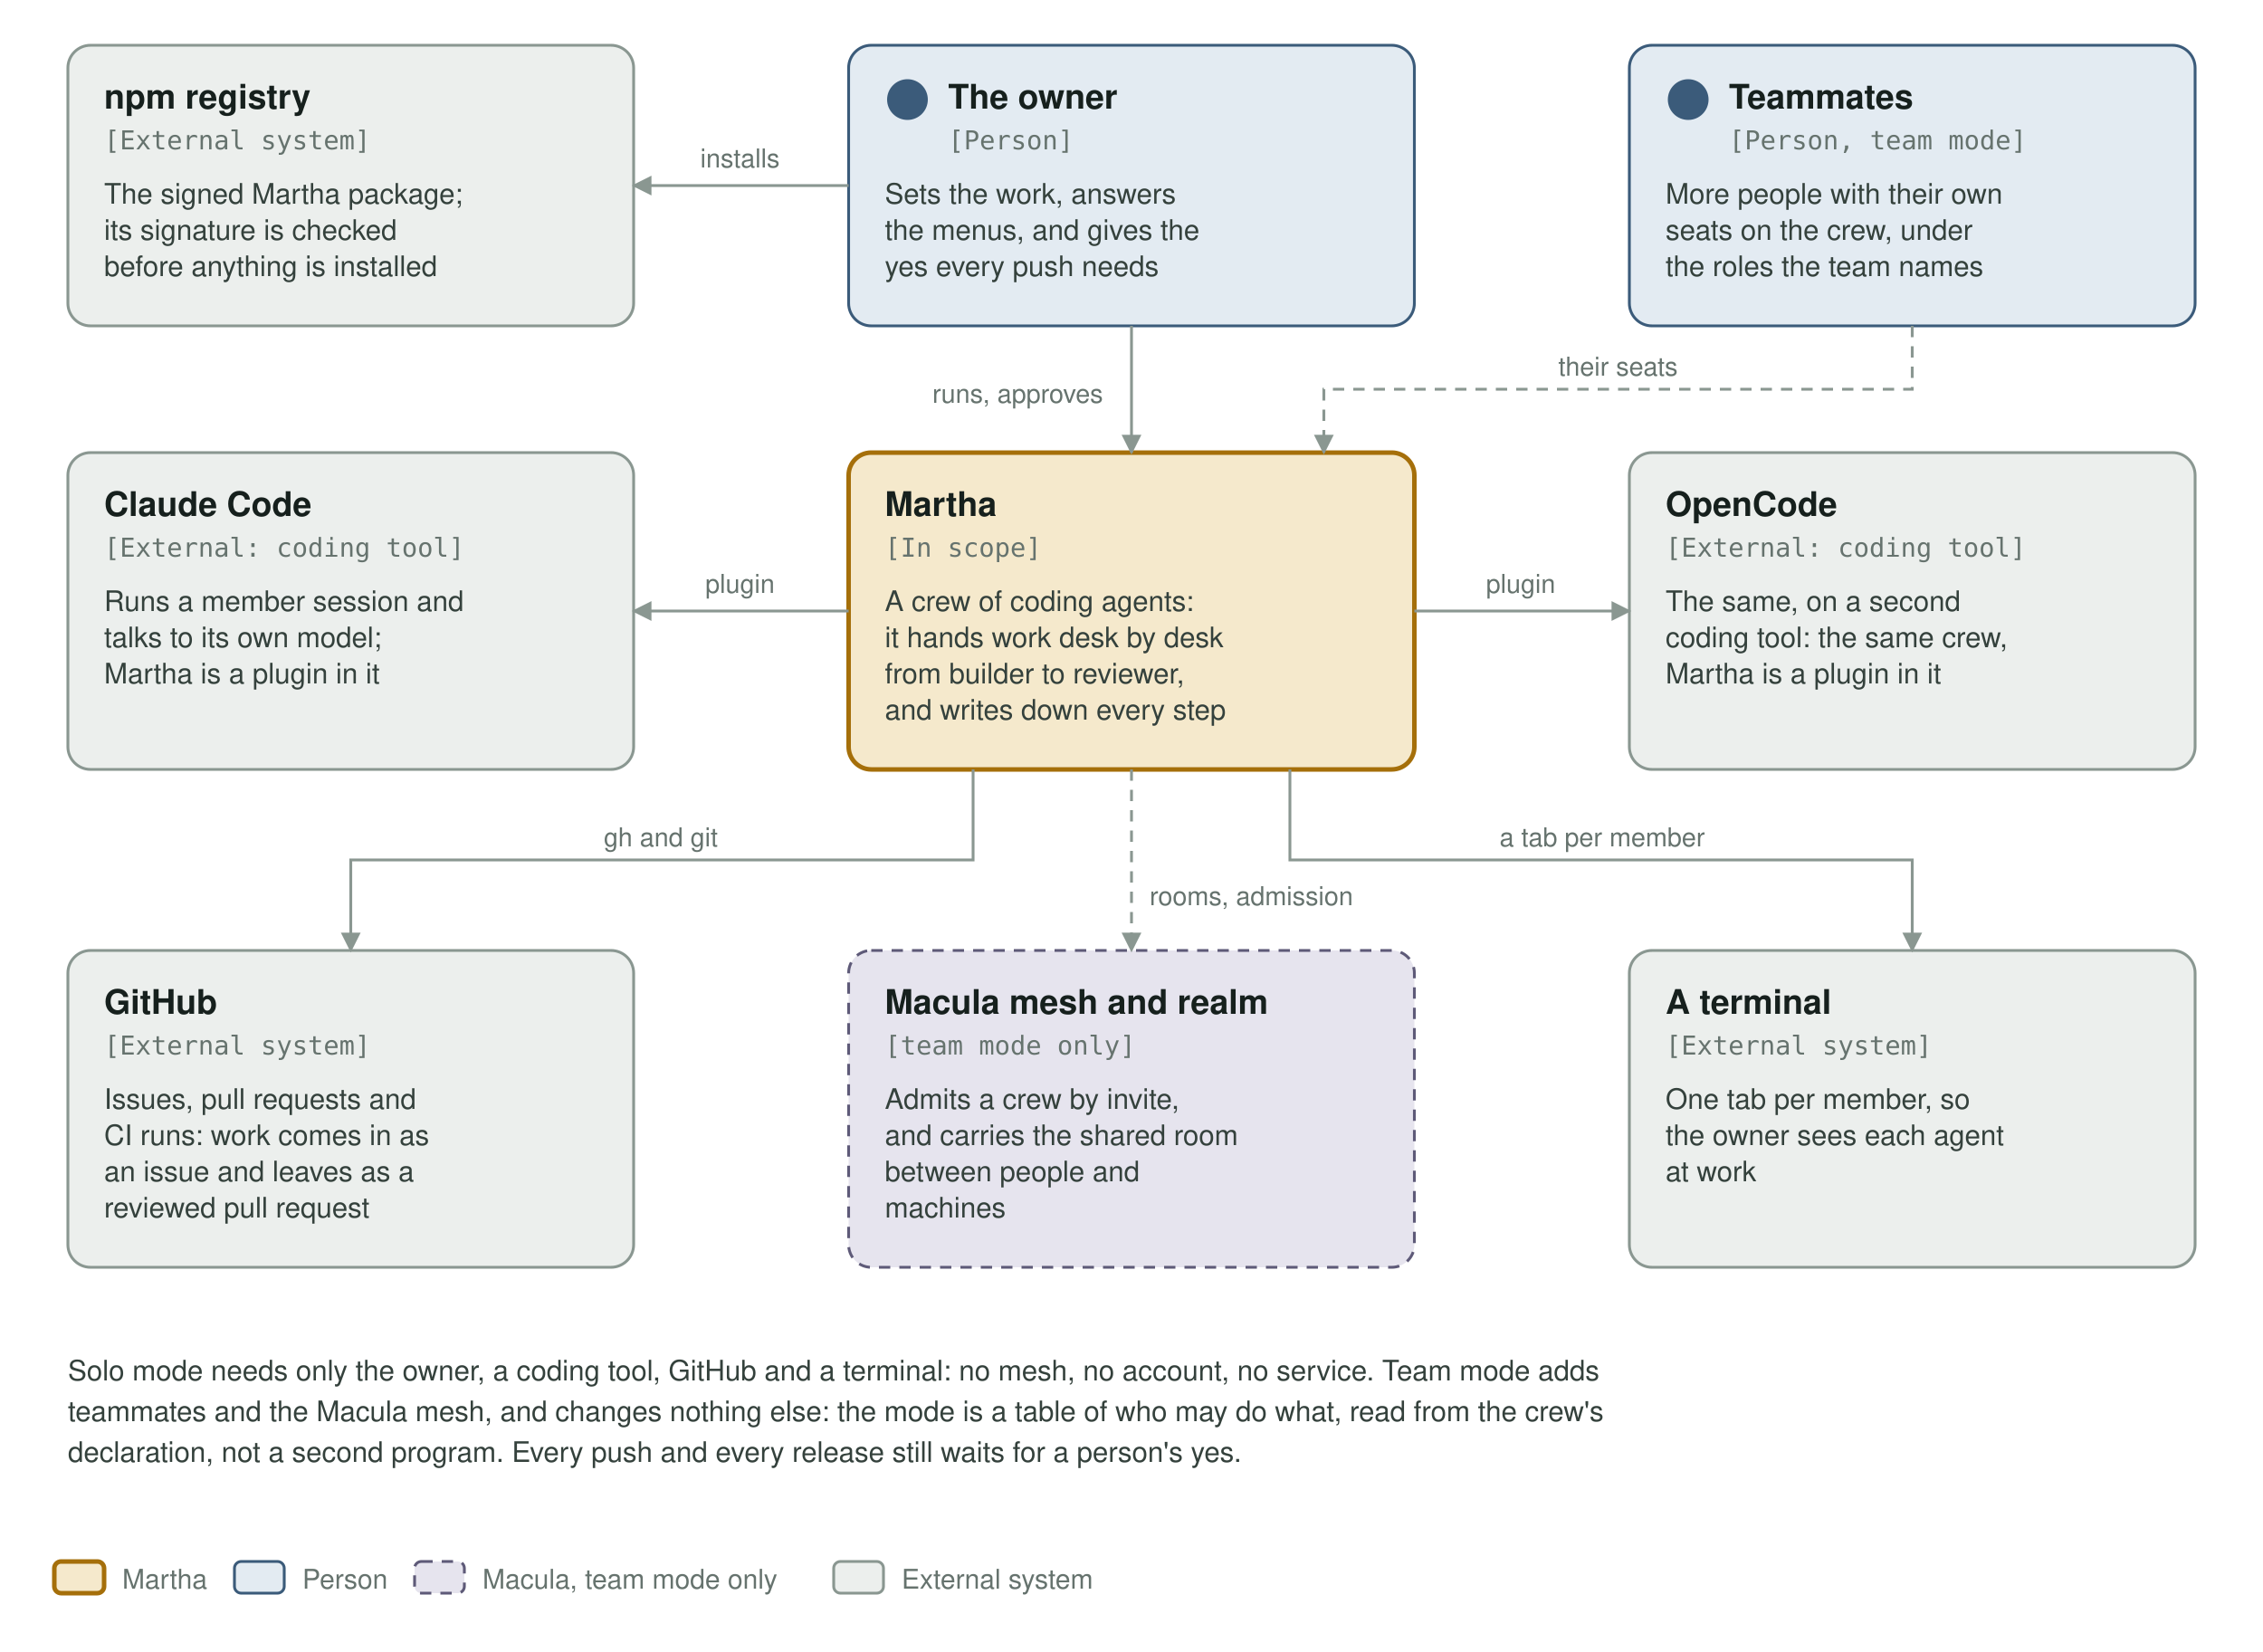
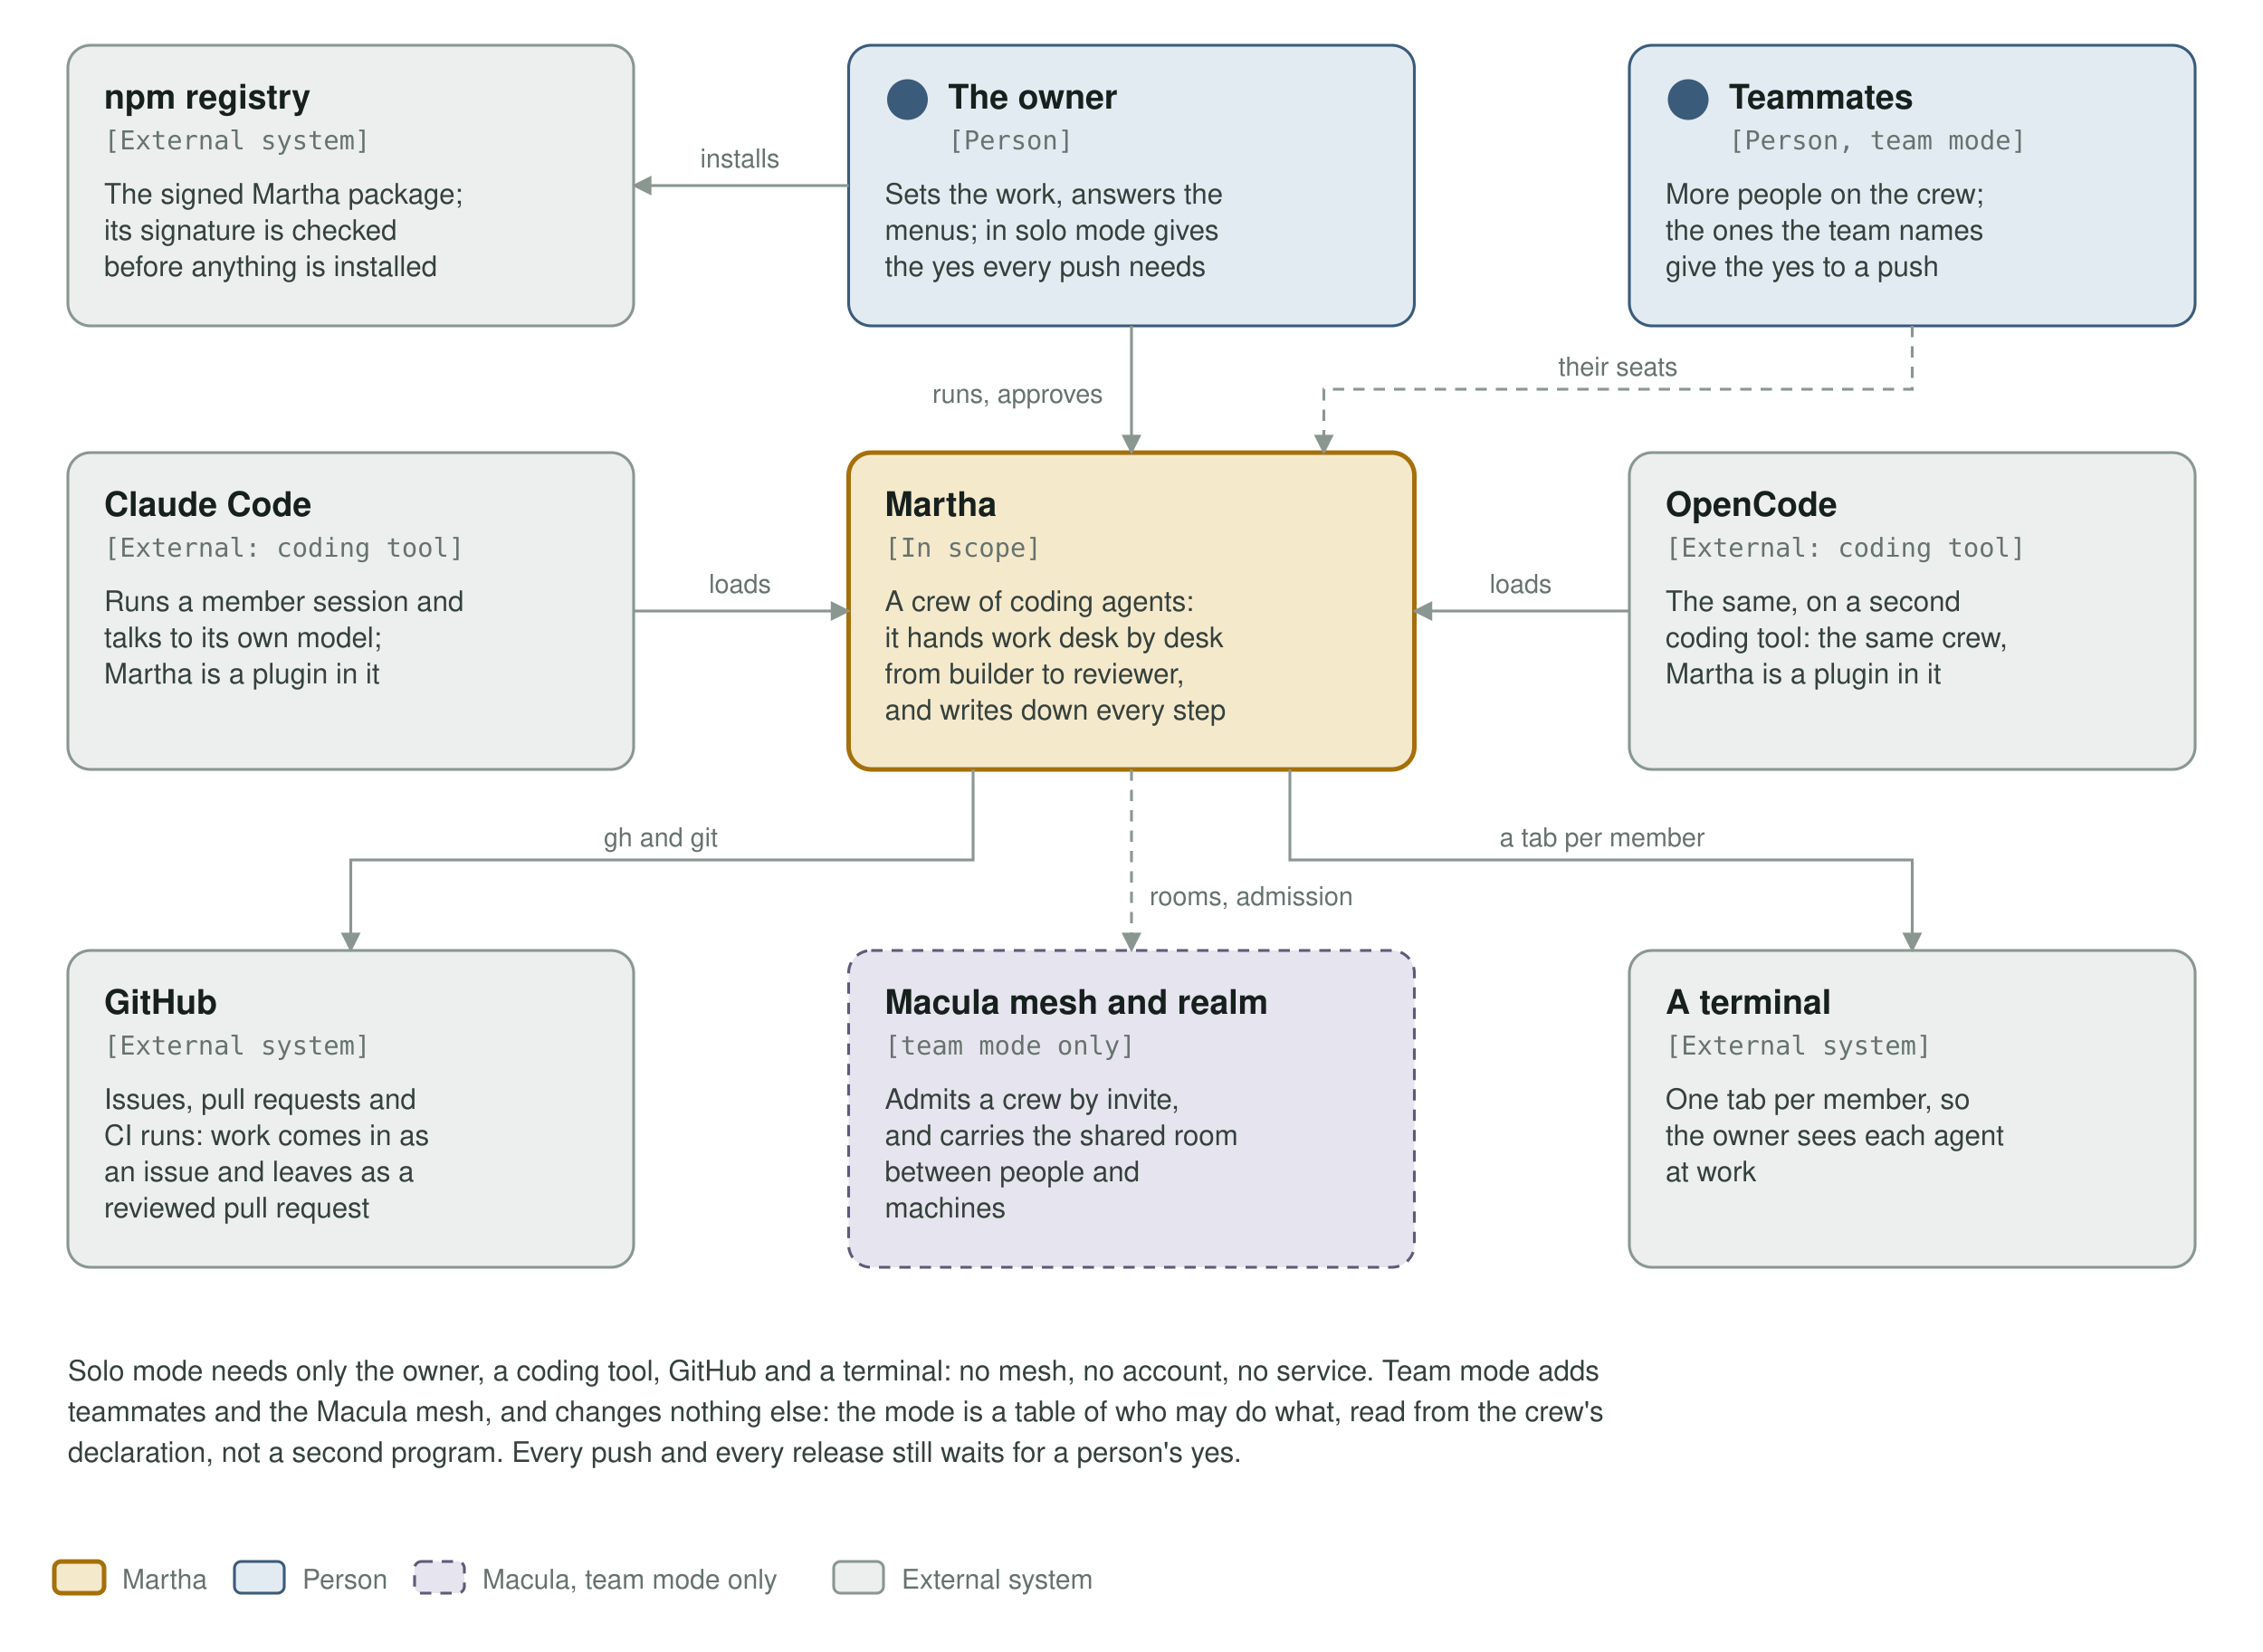
<svg xmlns="http://www.w3.org/2000/svg" viewBox="0 0 1000 730" role="img" aria-label="Martha system context">
  <style>
.t-name { font-family: "Atkinson Hyperlegible", "Segoe UI", system-ui, -apple-system, Helvetica, Arial, sans-serif; font-size: 15px; font-weight: 700; }
.t-desc { font-family: "Atkinson Hyperlegible", "Segoe UI", system-ui, -apple-system, Helvetica, Arial, sans-serif; font-size: 12.5px; }
.t-rel { font-family: "Atkinson Hyperlegible", "Segoe UI", system-ui, -apple-system, Helvetica, Arial, sans-serif; font-size: 11.5px; paint-order: stroke; stroke-width: 4px; stroke-linejoin: round; }
.t-code { font-family: "JetBrains Mono", ui-monospace, Menlo, Consolas, monospace; font-size: 13px; font-weight: 600; }
.t-type { font-family: "JetBrains Mono", ui-monospace, Menlo, Consolas, monospace; font-size: 11.5px; }
.t-bound { font-family: "JetBrains Mono", ui-monospace, Menlo, Consolas, monospace; font-size: 12px; font-weight: 600; }
.t-leg { font-family: "Atkinson Hyperlegible", "Segoe UI", system-ui, -apple-system, Helvetica, Arial, sans-serif; font-size: 12px; }
.edge { fill: none; stroke-width: 1.25; }
.edge-team { fill: none; stroke-width: 1.25; stroke-dasharray: 5 4; }
.bg { fill: #FFFFFF; }
.b-sys { fill: #F5E9CC; stroke: #A56F0A; stroke-width: 2; }
.b-per { fill: #E3EBF2; stroke: #3B5B7A; stroke-width: 1.25; }
.b-mac { fill: #E6E4EE; stroke: #5E5A78; stroke-width: 1.25; stroke-dasharray: 5 4; }
.b-ext { fill: #ECEFED; stroke: #8A9791; stroke-width: 1.25; }
.b-cmp { fill: #FFFFFF; stroke: #A56F0A; stroke-width: 1.25; }
.b-dat { fill: #FBF6EA; stroke: #A56F0A; stroke-width: 1.25; }
.b-team { fill: #FFFFFF; stroke: #5E5A78; stroke-width: 1.25; stroke-dasharray: 5 4; }
.bound { fill: none; stroke: #B3BDB8; stroke-width: 1; }
.head { fill: #3B5B7A; }
.t-name, .t-code { fill: #16201D; }
.t-type, .t-bound, .t-leg { fill: #66736E; }
.t-desc { fill: #34413C; }
.t-rel { fill: #66736E; stroke: #FFFFFF; }
.edge, .edge-team { stroke: #8A9791; }
.arrowhead { fill: #8A9791; }
@media (prefers-color-scheme: dark) {
.bg { fill: #171F1C; }
.b-sys { fill: #3A2E13; stroke: #E3AA3C; }
.b-per { fill: #1D2A36; stroke: #8EB4D8; }
.b-mac { fill: #26243A; stroke: #A9A4C8; }
.b-ext { fill: #1C2421; stroke: #7D8B85; }
.b-cmp { fill: #171F1C; stroke: #E3AA3C; }
.b-dat { fill: #2A2414; stroke: #E3AA3C; }
.b-team { fill: #171F1C; stroke: #A9A4C8; }
.bound { stroke: #4A5752; }
.head { fill: #8EB4D8; }
.t-name, .t-code { fill: #E6ECE9; }
.t-type, .t-bound, .t-leg { fill: #93A09A; }
.t-desc { fill: #C3CDC8; }
.t-rel { fill: #93A09A; stroke: #171F1C; }
.edge, .edge-team { stroke: #7D8B85; }
.arrowhead { fill: #7D8B85; }
}
</style>
  <defs>
    <marker id="a" viewBox="0 0 10 10" refX="9" refY="5" markerWidth="7" markerHeight="7" orient="auto-start-reverse">
      <path class="arrowhead" d="M0 0L10 5L0 10z" />
    </marker>
  </defs>
  <rect class="bg" x="0" y="0" width="1000" height="730" />
  <rect class="b-ext" x="30" y="20" width="250" height="124" rx="10" />
  <text class="t-name" x="46" y="48">npm registry</text>
  <text class="t-type" x="46" y="66">[External system]</text>
  <text class="t-desc" x="46" y="90">The signed Martha package;</text>
  <text class="t-desc" x="46" y="106">its signature is checked</text>
  <text class="t-desc" x="46" y="122">before anything is installed</text>
  <rect class="b-per" x="375" y="20" width="250" height="124" rx="10" />
  <circle class="head" cx="401" cy="44" r="9" />
  <text class="t-name" x="419" y="48">The owner</text>
  <text class="t-type" x="419" y="66">[Person]</text>
-   <text class="t-desc" x="391" y="90">Sets the work, answers</text>
-   <text class="t-desc" x="391" y="106">the menus, and gives the</text>
-   <text class="t-desc" x="391" y="122">yes every push needs</text>
+   <text class="t-desc" x="391" y="90">Sets the work, answers the</text>
+   <text class="t-desc" x="391" y="106">menus; in solo mode gives</text>
+   <text class="t-desc" x="391" y="122">the yes every push needs</text>
  <rect class="b-per" x="720" y="20" width="250" height="124" rx="10" />
  <circle class="head" cx="746" cy="44" r="9" />
  <text class="t-name" x="764" y="48">Teammates</text>
  <text class="t-type" x="764" y="66">[Person, team mode]</text>
-   <text class="t-desc" x="736" y="90">More people with their own</text>
-   <text class="t-desc" x="736" y="106">seats on the crew, under</text>
-   <text class="t-desc" x="736" y="122">the roles the team names</text>
+   <text class="t-desc" x="736" y="90">More people on the crew;</text>
+   <text class="t-desc" x="736" y="106">the ones the team names</text>
+   <text class="t-desc" x="736" y="122">give the yes to a push</text>
  <rect class="b-ext" x="30" y="200" width="250" height="140" rx="10" />
  <text class="t-name" x="46" y="228">Claude Code</text>
  <text class="t-type" x="46" y="246">[External: coding tool]</text>
  <text class="t-desc" x="46" y="270">Runs a member session and</text>
  <text class="t-desc" x="46" y="286">talks to its own model;</text>
  <text class="t-desc" x="46" y="302">Martha is a plugin in it</text>
  <rect class="b-sys" x="375" y="200" width="250" height="140" rx="10" />
  <text class="t-name" x="391" y="228">Martha</text>
  <text class="t-type" x="391" y="246">[In scope]</text>
  <text class="t-desc" x="391" y="270">A crew of coding agents:</text>
  <text class="t-desc" x="391" y="286">it hands work desk by desk</text>
  <text class="t-desc" x="391" y="302">from builder to reviewer,</text>
  <text class="t-desc" x="391" y="318">and writes down every step</text>
  <rect class="b-ext" x="720" y="200" width="250" height="140" rx="10" />
  <text class="t-name" x="736" y="228">OpenCode</text>
  <text class="t-type" x="736" y="246">[External: coding tool]</text>
  <text class="t-desc" x="736" y="270">The same, on a second</text>
  <text class="t-desc" x="736" y="286">coding tool: the same crew,</text>
  <text class="t-desc" x="736" y="302">Martha is a plugin in it</text>
  <rect class="b-ext" x="30" y="420" width="250" height="140" rx="10" />
  <text class="t-name" x="46" y="448">GitHub</text>
  <text class="t-type" x="46" y="466">[External system]</text>
  <text class="t-desc" x="46" y="490">Issues, pull requests and</text>
  <text class="t-desc" x="46" y="506">CI runs: work comes in as</text>
  <text class="t-desc" x="46" y="522">an issue and leaves as a</text>
  <text class="t-desc" x="46" y="538">reviewed pull request</text>
  <rect class="b-mac" x="375" y="420" width="250" height="140" rx="10" />
  <text class="t-name" x="391" y="448">Macula mesh and realm</text>
  <text class="t-type" x="391" y="466">[team mode only]</text>
  <text class="t-desc" x="391" y="490">Admits a crew by invite,</text>
  <text class="t-desc" x="391" y="506">and carries the shared room</text>
  <text class="t-desc" x="391" y="522">between people and</text>
  <text class="t-desc" x="391" y="538">machines</text>
  <rect class="b-ext" x="720" y="420" width="250" height="140" rx="10" />
  <text class="t-name" x="736" y="448">A terminal</text>
  <text class="t-type" x="736" y="466">[External system]</text>
  <text class="t-desc" x="736" y="490">One tab per member, so</text>
  <text class="t-desc" x="736" y="506">the owner sees each agent</text>
  <text class="t-desc" x="736" y="522">at work</text>
  <path class="edge" d="M375 82H280" marker-end="url(#a)" />
  <text class="t-rel" x="327" y="74" text-anchor="middle">installs</text>
  <path class="edge" d="M500 144V200" marker-end="url(#a)" />
  <text class="t-rel" x="412" y="178">runs, approves</text>
  <path class="edge-team" d="M845 144V172H585V200" marker-end="url(#a)" />
  <text class="t-rel" x="715" y="166" text-anchor="middle">their seats</text>
-   <path class="edge" d="M375 270H280" marker-end="url(#a)" />
-   <text class="t-rel" x="327" y="262" text-anchor="middle">plugin</text>
-   <path class="edge" d="M625 270H720" marker-end="url(#a)" />
-   <text class="t-rel" x="672" y="262" text-anchor="middle">plugin</text>
+   <path class="edge" d="M280 270H375" marker-end="url(#a)" />
+   <text class="t-rel" x="327" y="262" text-anchor="middle">loads</text>
+   <path class="edge" d="M720 270H625" marker-end="url(#a)" />
+   <text class="t-rel" x="672" y="262" text-anchor="middle">loads</text>
  <path class="edge" d="M430 340V380H155V420" marker-end="url(#a)" />
  <text class="t-rel" x="292" y="374" text-anchor="middle">gh and git</text>
  <path class="edge-team" d="M500 340V420" marker-end="url(#a)" />
  <text class="t-rel" x="508" y="400">rooms, admission</text>
  <path class="edge" d="M570 340V380H845V420" marker-end="url(#a)" />
  <text class="t-rel" x="708" y="374" text-anchor="middle">a tab per member</text>
  <text class="t-desc" x="30" y="610">Solo mode needs only the owner, a coding tool, GitHub and a terminal: no mesh, no account, no service. Team mode adds</text>
  <text class="t-desc" x="30" y="628">teammates and the Macula mesh, and changes nothing else: the mode is a table of who may do what, read from the crew's</text>
  <text class="t-desc" x="30" y="646">declaration, not a second program. Every push and every release still waits for a person's yes.</text>
  <rect class="b-sys" x="24" y="690" width="22" height="14" rx="3" />
  <text class="t-leg" x="54" y="702">Martha</text>
  <rect class="b-per" x="103.6" y="690" width="22" height="14" rx="3" />
  <text class="t-leg" x="133.6" y="702">Person</text>
  <rect class="b-mac" x="183.2" y="690" width="22" height="14" rx="3" />
  <text class="t-leg" x="213.2" y="702">Macula, team mode only</text>
  <rect class="b-ext" x="368.4" y="690" width="22" height="14" rx="3" />
  <text class="t-leg" x="398.4" y="702">External system</text>
</svg>
